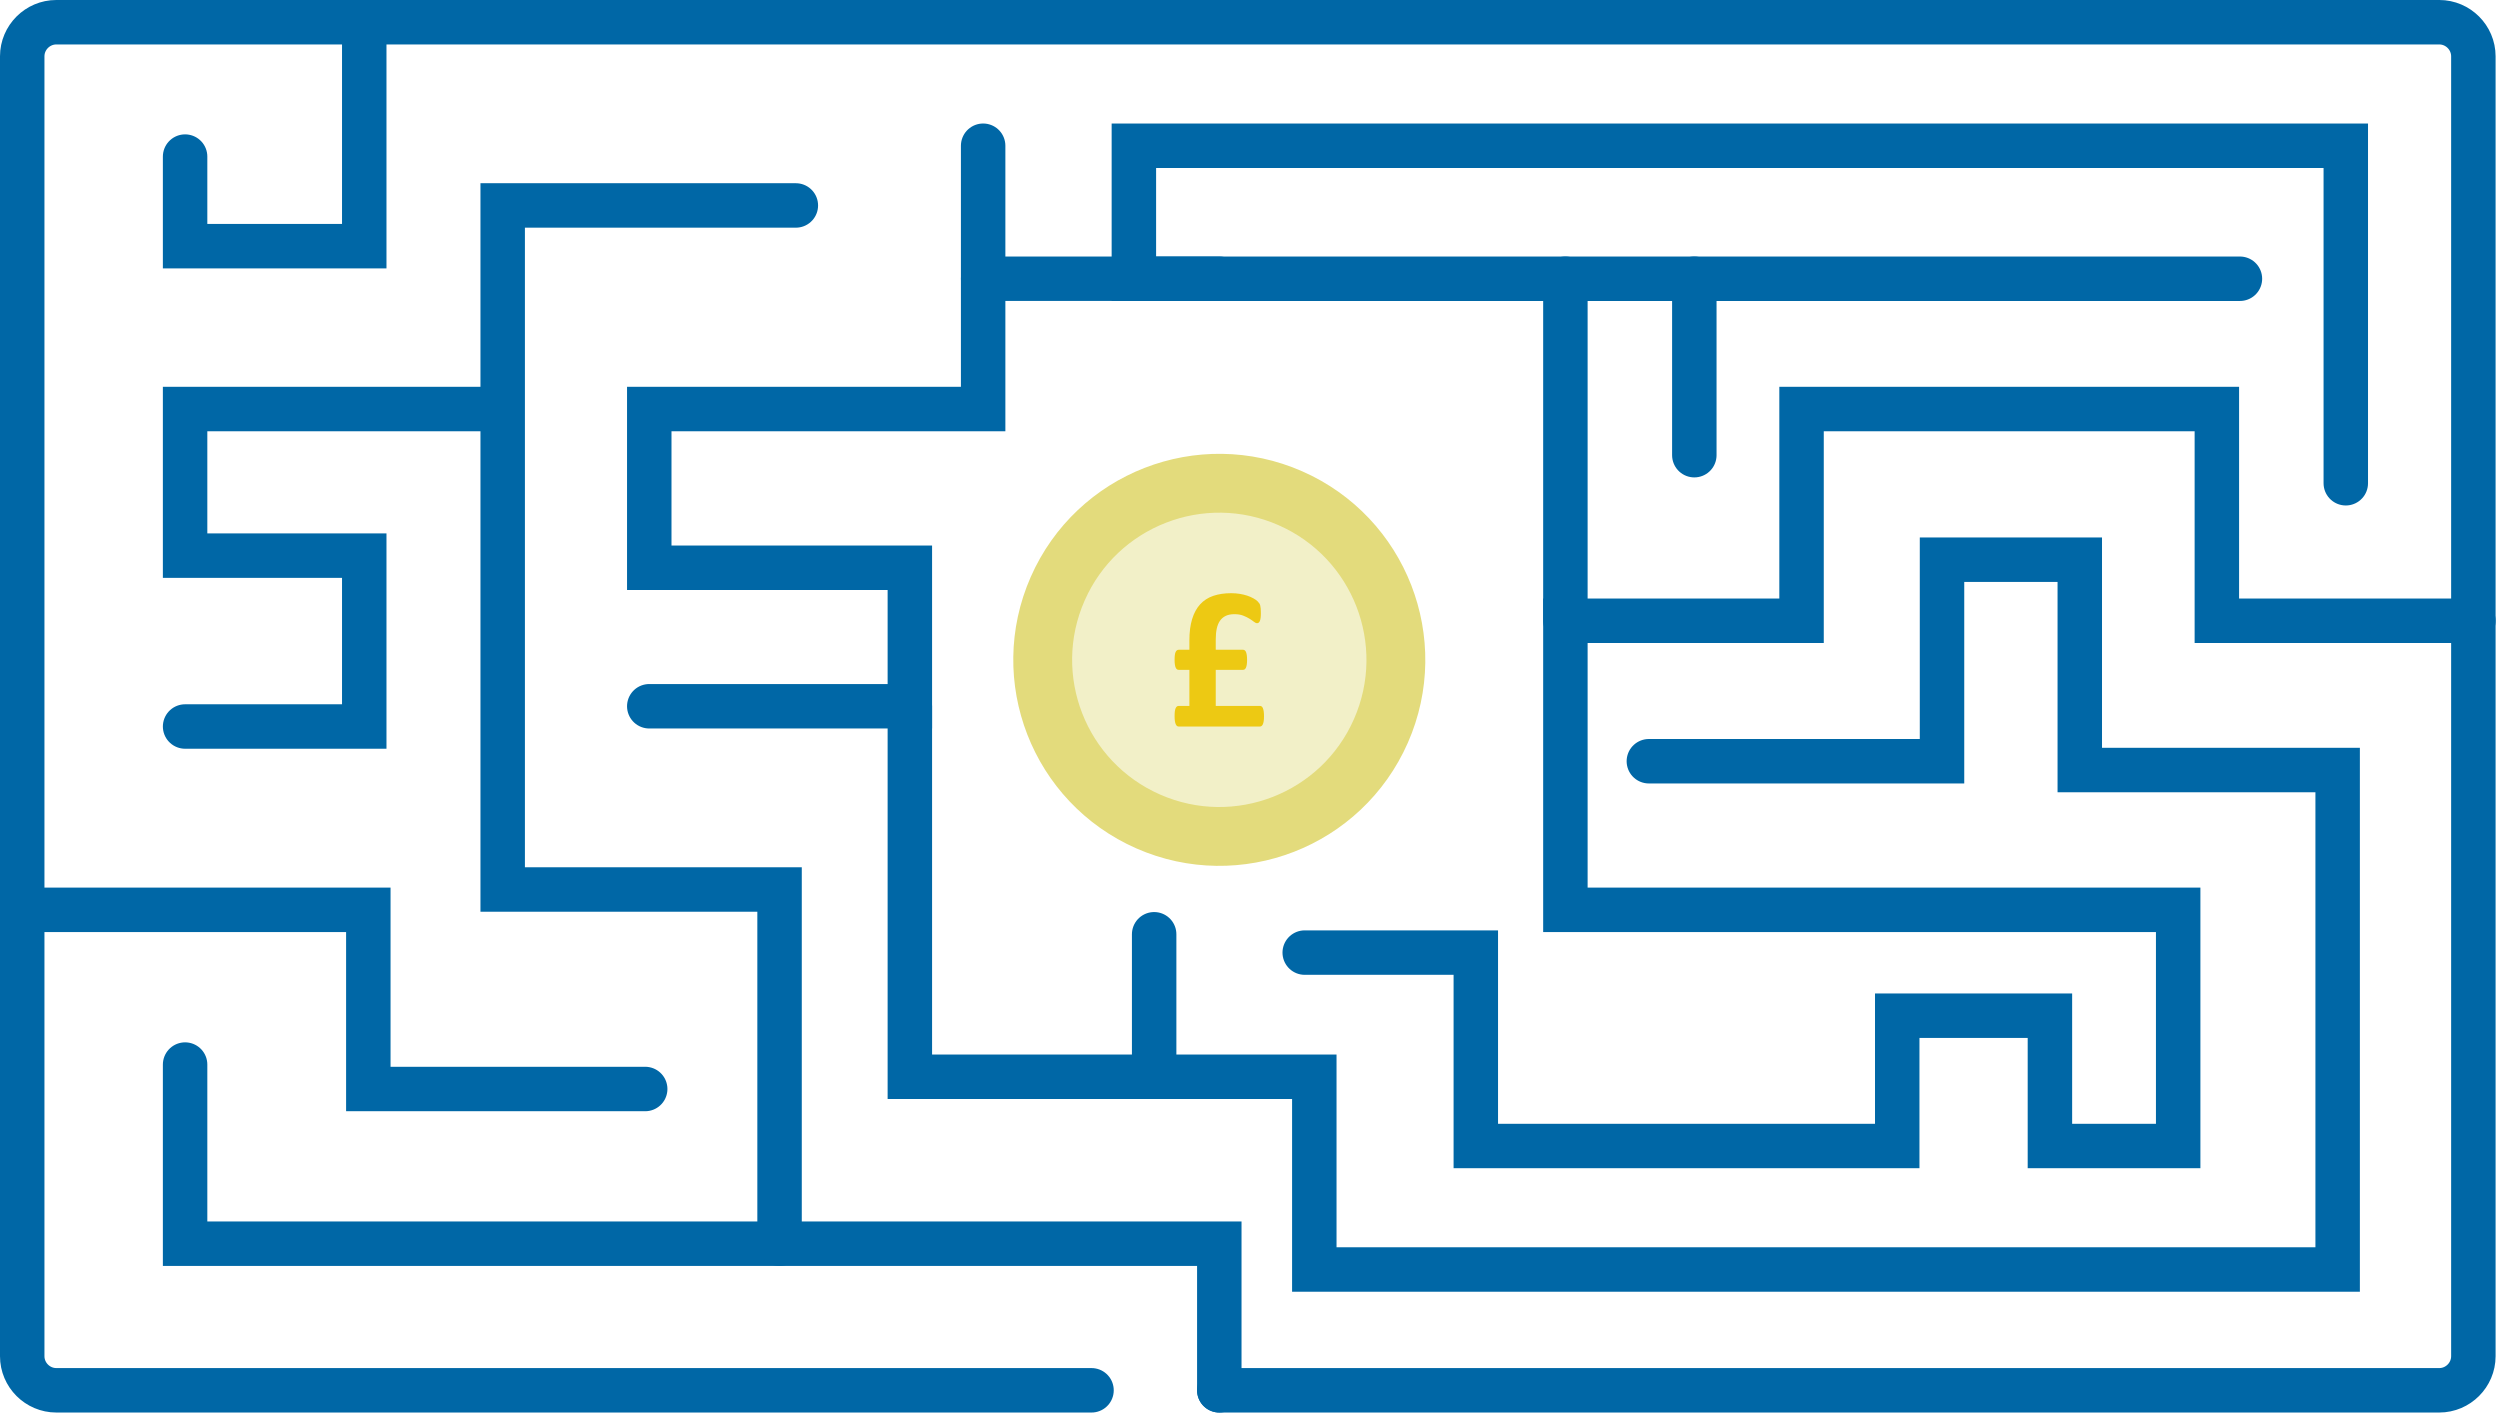
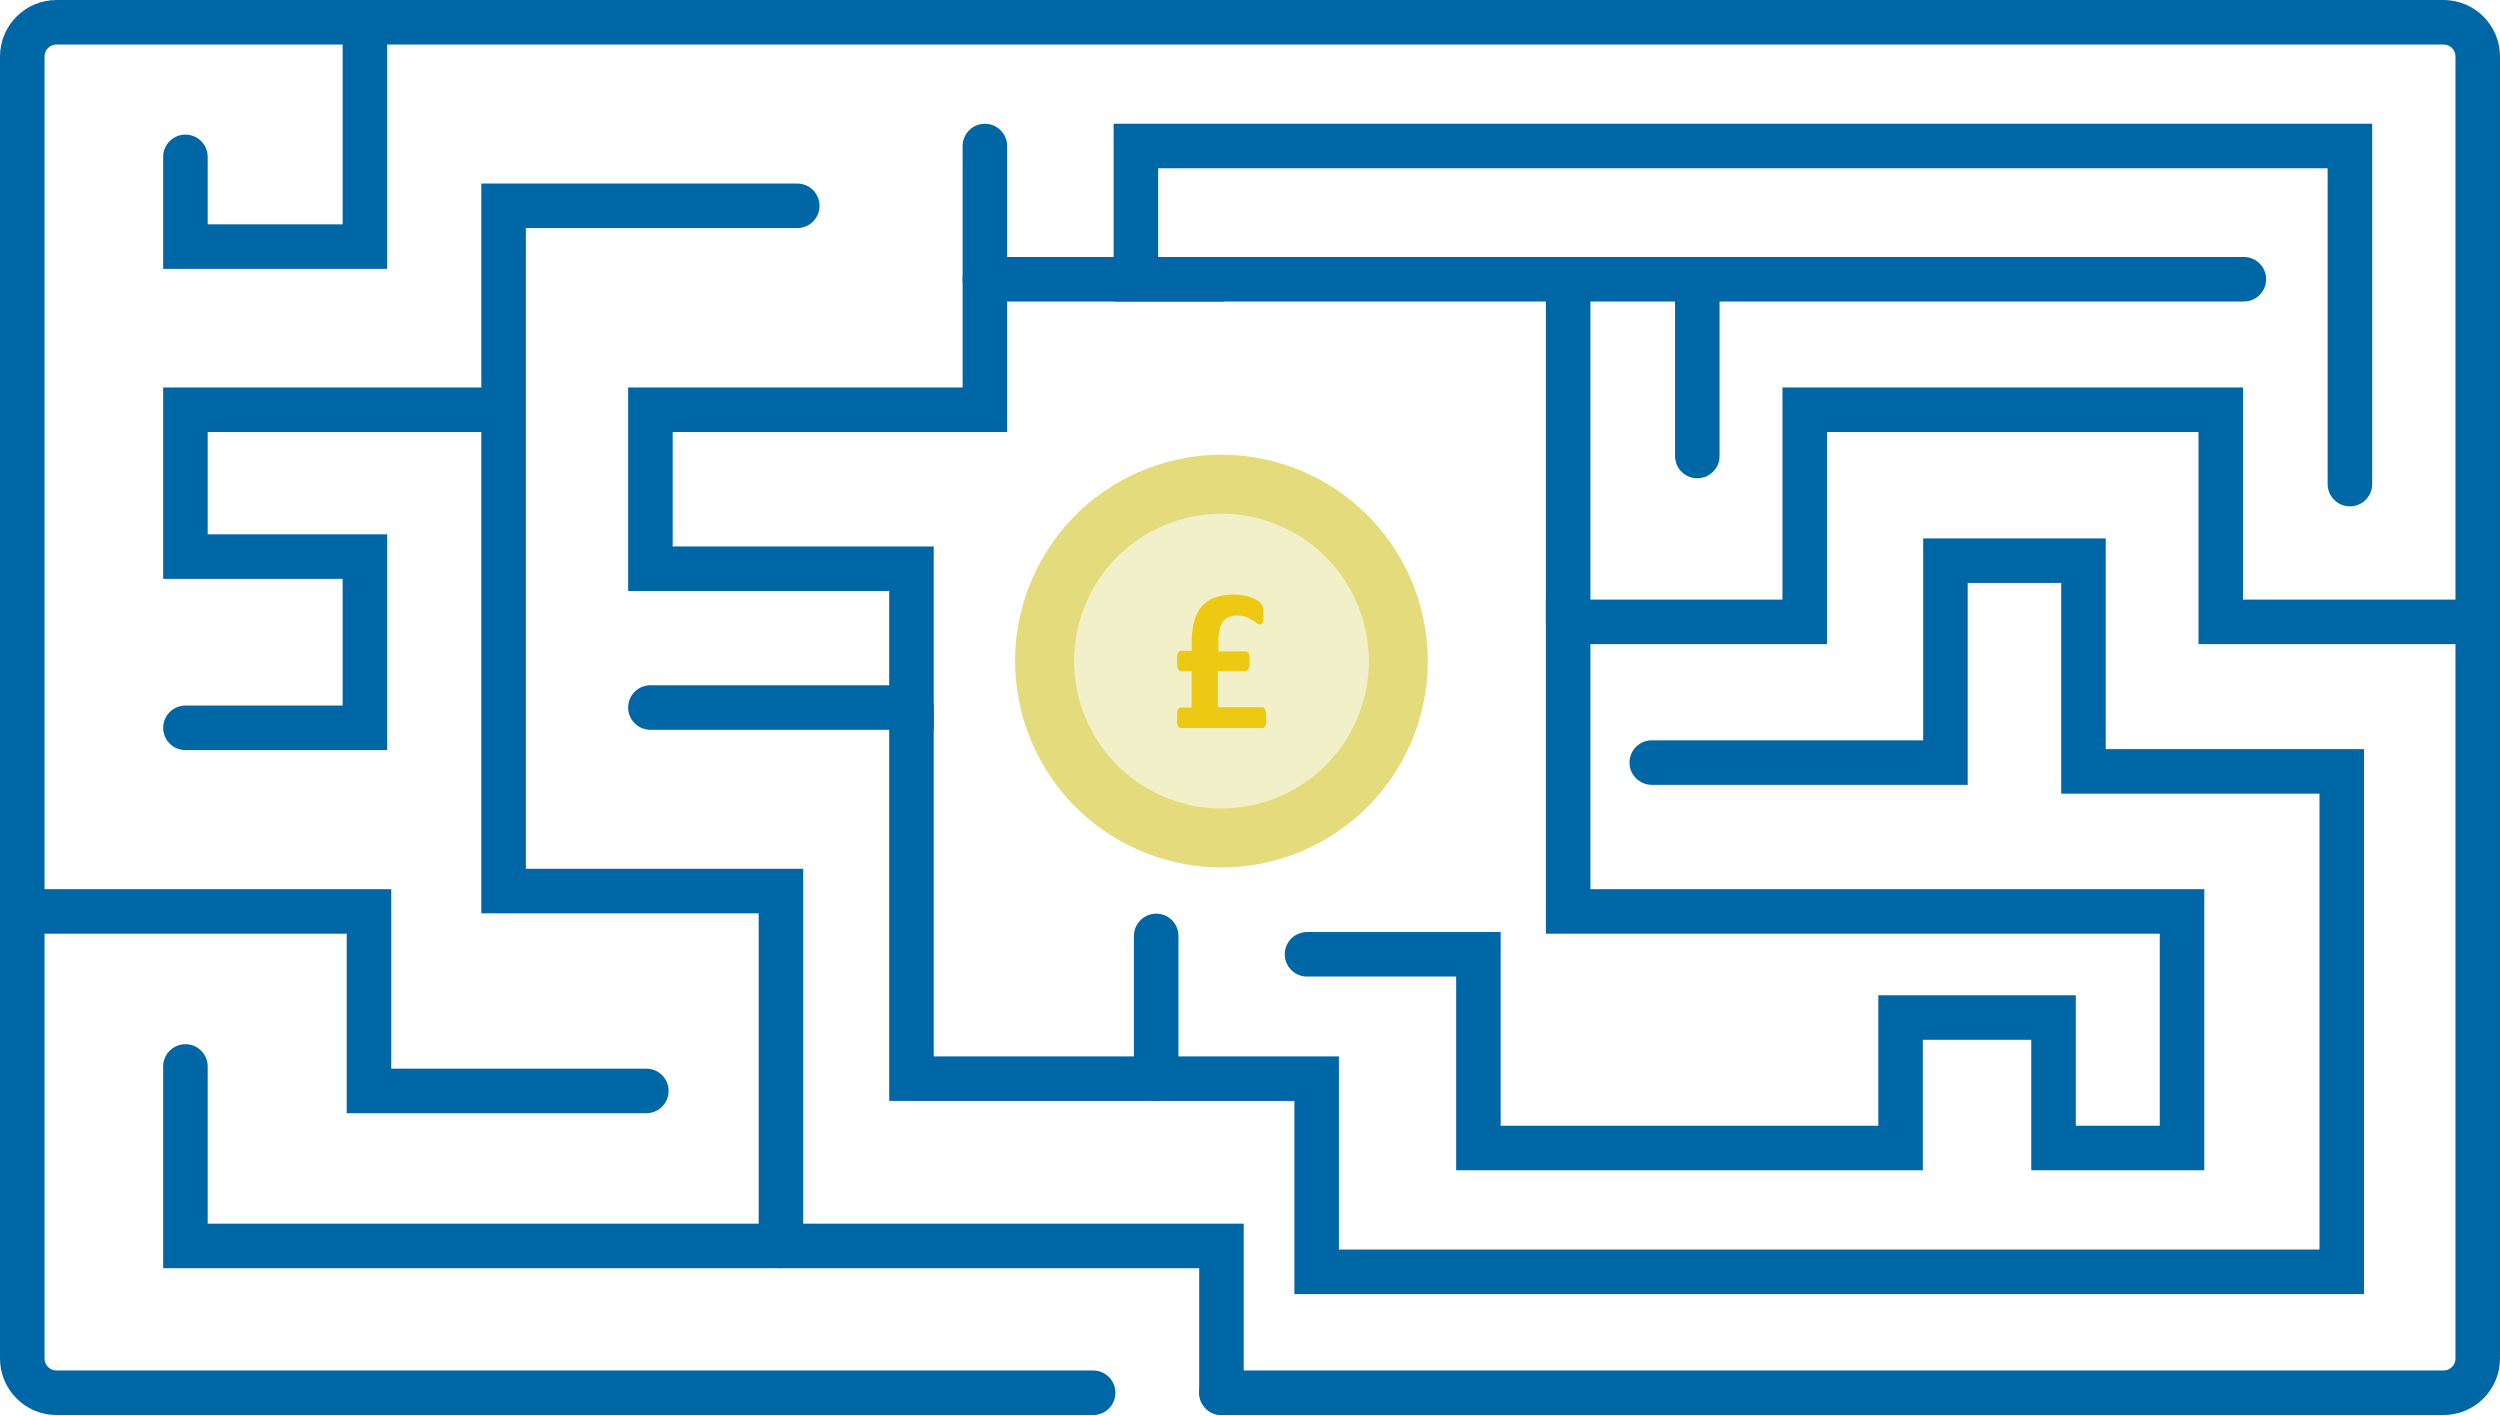
- <svg xmlns="http://www.w3.org/2000/svg" width="307px" height="174px" viewBox="0 0 307 174" version="1.1">
-   <defs />
-   <g id="Page-1" stroke="none" stroke-width="1" fill="none" fill-rule="evenodd">
-     <g transform="translate(2, 2)">
-       <path d="M132.038,168.729 L4.918,168.729 C2.614,168.729 0.729,166.844 0.729,164.541 L0.729,4.917 C0.729,2.614 2.614,0.729 4.918,0.729 L297.541,0.729 C299.845,0.729 301.729,2.614 301.729,4.917 L301.729,164.541 C301.729,166.844 299.845,168.729 297.541,168.729 L147.729,168.729" id="Stroke-1" stroke="#0067A6" stroke-width="5.459" stroke-linecap="round" />
-       <polyline id="Stroke-3" stroke="#0067A6" stroke-width="5.459" stroke-linecap="round" points="147.73 168.729 147.73 150.729 20.73 150.729 20.73 128.729" />
-       <polyline id="Stroke-5" stroke="#0067A6" stroke-width="5.459" stroke-linecap="round" points="0.73 109.729 43.23 109.729 43.23 131.729 77.23 131.729" />
-       <polyline id="Stroke-7" stroke="#0067A6" stroke-width="5.459" stroke-linecap="round" points="93.73 150.729 93.73 107.229 59.73 107.229 59.73 23.229 95.73 23.229" />
-       <polyline id="Stroke-9" stroke="#0067A6" stroke-width="5.459" stroke-linecap="round" points="58.73 48.229 20.73 48.229 20.73 66.229 42.73 66.229 42.73 87.215 20.73 87.215" />
-       <polyline id="Stroke-11" stroke="#0067A6" stroke-width="5.459" stroke-linecap="round" points="42.73 0.729 42.73 28.229 20.73 28.229 20.73 17.229" />
-       <polyline id="Stroke-13" stroke="#0067A6" stroke-width="5.459" stroke-linecap="round" points="118.73 15.896 118.73 48.229 77.73 48.229 77.73 67.722 109.73 67.722 109.73 84.729 77.73 84.729" />
-       <polyline id="Stroke-15" stroke="#0067A6" stroke-width="5.459" stroke-linecap="round" points="301.73 74.229 270.23 74.229 270.23 48.229 219.23 48.229 219.23 74.229 190.23 74.229 190.23 109.729 265.48 109.729 265.48 138.729 249.73 138.729 249.73 122.729 230.98 122.729 230.98 138.729 179.23 138.729 179.23 114.979 158.22 114.979" />
-       <polyline id="Stroke-17" stroke="#0067A6" stroke-width="5.459" stroke-linecap="round" points="200.48 91.479 236.48 91.479 236.48 66.729 253.397 66.729 253.397 92.562 285.063 92.562 285.063 153.896 159.397 153.896 159.397 130.229 128.23 130.229 109.73 130.229 109.73 84.729" />
-       <path d="M139.73,130.229 L139.73,112.729" id="Stroke-19" stroke="#0067A6" stroke-width="5.459" stroke-linecap="round" />
-       <polyline id="Stroke-21" stroke="#0067A6" stroke-width="5.459" stroke-linecap="round" points="286.063 57.343 286.063 15.897 137.24 15.897 137.24 32.23 273.063 32.23" />
-       <path d="M206.063,32.229 L206.063,53.896" id="Stroke-23" stroke="#0067A6" stroke-width="5.459" stroke-linecap="round" />
-       <path d="M190.23,74.229 L190.23,32.229" id="Stroke-25" stroke="#0067A6" stroke-width="5.459" stroke-linecap="round" />
-       <path d="M147.73,32.229 L118.73,32.229" id="Stroke-27" stroke="#0067A6" stroke-width="5.459" stroke-linecap="round" />
-       <path d="M167.576,87.757 C162.757,98.718 149.963,103.696 139.002,98.877 C128.041,94.057 123.062,81.264 127.883,70.302 C132.702,59.341 145.496,54.362 156.457,59.183 C167.418,64.003 172.396,76.796 167.576,87.757" id="Fill-29" fill="#F2F0C8" />
-       <path d="M167.576,87.757 C162.757,98.718 149.963,103.696 139.002,98.877 C128.041,94.057 123.062,81.264 127.883,70.302 C132.702,59.341 145.496,54.362 156.457,59.183 C167.418,64.003 172.396,76.796 167.576,87.757 Z" id="Stroke-31" stroke="#E3DB7C" stroke-width="7.227" />
-       <path d="M153.22,85.958 C153.22,86.19 153.207,86.388 153.183,86.55 C153.158,86.711 153.122,86.842 153.077,86.941 C153.032,87.041 152.98,87.111 152.921,87.153 C152.864,87.195 152.797,87.216 152.722,87.216 L142.738,87.216 C142.662,87.216 142.596,87.195 142.538,87.153 C142.48,87.111 142.428,87.041 142.382,86.941 C142.337,86.842 142.301,86.711 142.277,86.55 C142.252,86.388 142.24,86.19 142.24,85.958 C142.24,85.718 142.249,85.516 142.271,85.354 C142.291,85.192 142.324,85.062 142.37,84.962 C142.415,84.862 142.47,84.792 142.532,84.75 C142.594,84.709 142.662,84.688 142.738,84.688 L144.057,84.688 L144.057,80.256 L142.738,80.256 C142.662,80.256 142.596,80.237 142.538,80.2 C142.48,80.162 142.428,80.097 142.382,80.001 C142.337,79.905 142.301,79.778 142.277,79.621 C142.252,79.464 142.24,79.265 142.24,79.023 C142.24,78.791 142.249,78.596 142.271,78.438 C142.291,78.28 142.324,78.154 142.37,78.059 C142.415,77.963 142.47,77.895 142.532,77.854 C142.594,77.812 142.662,77.791 142.738,77.791 L144.057,77.791 L144.057,76.645 C144.057,75.633 144.169,74.759 144.393,74.024 C144.617,73.29 144.945,72.687 145.376,72.213 C145.808,71.74 146.343,71.394 146.983,71.174 C147.621,70.954 148.357,70.844 149.186,70.844 C149.551,70.844 149.903,70.871 150.239,70.925 C150.574,70.979 150.883,71.054 151.166,71.148 C151.448,71.244 151.703,71.356 151.932,71.485 C152.159,71.613 152.325,71.732 152.43,71.84 C152.533,71.948 152.608,72.037 152.654,72.107 C152.699,72.178 152.735,72.266 152.759,72.369 C152.784,72.473 152.803,72.6 152.816,72.749 C152.828,72.898 152.834,73.081 152.834,73.297 C152.834,73.529 152.824,73.724 152.803,73.882 C152.783,74.039 152.751,74.166 152.71,74.262 C152.668,74.356 152.618,74.426 152.56,74.467 C152.502,74.509 152.44,74.529 152.373,74.529 C152.257,74.529 152.126,74.471 151.982,74.354 C151.836,74.238 151.654,74.112 151.434,73.975 C151.213,73.838 150.954,73.712 150.656,73.595 C150.357,73.479 149.999,73.421 149.585,73.421 C149.169,73.421 148.817,73.489 148.527,73.626 C148.236,73.764 147.999,73.963 147.817,74.224 C147.634,74.485 147.501,74.81 147.418,75.195 C147.335,75.581 147.294,76.022 147.294,76.52 L147.294,77.791 L150.643,77.791 C150.718,77.791 150.786,77.812 150.849,77.854 C150.91,77.895 150.962,77.963 151.004,78.059 C151.045,78.154 151.078,78.28 151.104,78.438 C151.128,78.596 151.141,78.791 151.141,79.023 C151.141,79.265 151.128,79.464 151.104,79.621 C151.078,79.778 151.043,79.905 150.998,80.001 C150.952,80.097 150.901,80.162 150.842,80.2 C150.784,80.237 150.718,80.256 150.643,80.256 L147.294,80.256 L147.294,84.688 L152.722,84.688 C152.797,84.688 152.866,84.709 152.928,84.75 C152.99,84.792 153.041,84.862 153.083,84.962 C153.124,85.062 153.158,85.192 153.183,85.354 C153.207,85.516 153.22,85.718 153.22,85.958" id="Fill-33" fill="#EDC913" />
+ <svg xmlns="http://www.w3.org/2000/svg" id="Layer_1" data-name="Layer 1" viewBox="0 0 306.46 173.46">
+   <g id="Page-1">
+     <g>
+       <path id="Stroke-1" d="M134,170.73H6.92a4.2,4.2,0,0,1-4.19-4.19V6.92A4.2,4.2,0,0,1,6.92,2.73H299.54a4.2,4.2,0,0,1,4.19,4.19V166.54a4.2,4.2,0,0,1-4.19,4.19H149.73" transform="translate(0 0)" style="fill: none;stroke: #0067a6;stroke-linecap: round;stroke-width: 5.459px" />
+       <polyline id="Stroke-3" points="149.73 170.73 149.73 152.73 22.73 152.73 22.73 130.73" style="fill: none;stroke: #0067a6;stroke-linecap: round;stroke-width: 5.459px" />
+       <polyline id="Stroke-5" points="2.73 111.73 45.23 111.73 45.23 133.73 79.23 133.73" style="fill: none;stroke: #0067a6;stroke-linecap: round;stroke-width: 5.459px" />
+       <polyline id="Stroke-7" points="95.73 152.73 95.73 109.23 61.73 109.23 61.73 25.23 97.73 25.23" style="fill: none;stroke: #0067a6;stroke-linecap: round;stroke-width: 5.459px" />
+       <polyline id="Stroke-9" points="60.73 50.23 22.73 50.23 22.73 68.23 44.73 68.23 44.73 89.22 22.73 89.22" style="fill: none;stroke: #0067a6;stroke-linecap: round;stroke-width: 5.459px" />
+       <polyline id="Stroke-11" points="44.73 2.73 44.73 30.23 22.73 30.23 22.73 19.23" style="fill: none;stroke: #0067a6;stroke-linecap: round;stroke-width: 5.459px" />
+       <polyline id="Stroke-13" points="120.73 17.9 120.73 50.23 79.73 50.23 79.73 69.72 111.73 69.72 111.73 86.73 79.73 86.73" style="fill: none;stroke: #0067a6;stroke-linecap: round;stroke-width: 5.459px" />
+       <polyline id="Stroke-15" points="303.73 76.23 272.23 76.23 272.23 50.23 221.23 50.23 221.23 76.23 192.23 76.23 192.23 111.73 267.48 111.73 267.48 140.73 251.73 140.73 251.73 124.73 232.98 124.73 232.98 140.73 181.23 140.73 181.23 116.98 160.22 116.98" style="fill: none;stroke: #0067a6;stroke-linecap: round;stroke-width: 5.459px" />
+       <polyline id="Stroke-17" points="202.48 93.48 238.48 93.48 238.48 68.73 255.4 68.73 255.4 94.56 287.06 94.56 287.06 155.9 161.4 155.9 161.4 132.23 130.23 132.23 111.73 132.23 111.73 86.73" style="fill: none;stroke: #0067a6;stroke-linecap: round;stroke-width: 5.459px" />
+       <path id="Stroke-19" d="M141.73,132.23v-17.5" transform="translate(0 0)" style="fill: none;stroke: #0067a6;stroke-linecap: round;stroke-width: 5.459px" />
+       <polyline id="Stroke-21" points="288.06 59.34 288.06 17.9 139.24 17.9 139.24 34.23 275.06 34.23" style="fill: none;stroke: #0067a6;stroke-linecap: round;stroke-width: 5.459px" />
+       <path id="Stroke-23" d="M208.06,34.23V55.9" transform="translate(0 0)" style="fill: none;stroke: #0067a6;stroke-linecap: round;stroke-width: 5.459px" />
+       <path id="Stroke-25" d="M192.23,76.23v-42" transform="translate(0 0)" style="fill: none;stroke: #0067a6;stroke-linecap: round;stroke-width: 5.459px" />
+       <path id="Stroke-27" d="M149.73,34.23h-29" transform="translate(0 0)" style="fill: none;stroke: #0067a6;stroke-linecap: round;stroke-width: 5.459px" />
+       <path id="Fill-29" d="M169.58,89.76a21.68,21.68,0,1,1-11.12-28.57,21.68,21.68,0,0,1,11.12,28.57" transform="translate(0 0)" style="fill: #f2f0c8" />
+       <path id="Stroke-31" d="M169.58,89.76a21.68,21.68,0,1,1-11.12-28.57A21.68,21.68,0,0,1,169.58,89.76Z" transform="translate(0 0)" style="fill: none;stroke: #e3db7c;stroke-width: 7.227px" />
+       <path id="Fill-33" d="M155.22,88a4.12,4.12,0,0,1,0,.59,1.53,1.53,0,0,1-.11.39.51.51,0,0,1-.16.21.33.33,0,0,1-.2.06h-10a.33.33,0,0,1-.2-.06.53.53,0,0,1-.16-.21,1.49,1.49,0,0,1-.1-.39,4,4,0,0,1,0-.59,4.66,4.66,0,0,1,0-.6,1.34,1.34,0,0,1,.1-.39.49.49,0,0,1,.16-.21.36.36,0,0,1,.21-.06h1.32V82.26h-1.32a.36.36,0,0,1-.2-.06.47.47,0,0,1-.16-.2,1.41,1.41,0,0,1-.1-.38,3.93,3.93,0,0,1,0-.6,4.39,4.39,0,0,1,0-.59,1.24,1.24,0,0,1,.1-.38.48.48,0,0,1,.16-.21.36.36,0,0,1,.21-.06h1.32V78.64a9,9,0,0,1,.34-2.62,4.67,4.67,0,0,1,1-1.81,3.81,3.81,0,0,1,1.61-1,6.76,6.76,0,0,1,2.2-.33,6.64,6.64,0,0,1,1.05.08,5.94,5.94,0,0,1,.93.22,4.53,4.53,0,0,1,.77.34,2.25,2.25,0,0,1,.5.35,2.07,2.07,0,0,1,.22.27.85.85,0,0,1,.1.26,2.64,2.64,0,0,1,.06.38c0,.15,0,.33,0,.55a4.56,4.56,0,0,1,0,.58,1.45,1.45,0,0,1-.09.38.49.49,0,0,1-.15.21.31.31,0,0,1-.19.06.65.65,0,0,1-.39-.18,5.93,5.93,0,0,0-.55-.38,4.82,4.82,0,0,0-.78-.38,3,3,0,0,0-1.07-.17,2.46,2.46,0,0,0-1.06.21,1.78,1.78,0,0,0-.71.6,2.65,2.65,0,0,0-.4,1,6.34,6.34,0,0,0-.12,1.32v1.27h3.35a.36.36,0,0,1,.21.06.46.46,0,0,1,.15.21,1.66,1.66,0,0,1,.1.38,4,4,0,0,1,0,.59,4.06,4.06,0,0,1,0,.6A1.49,1.49,0,0,1,153,82a.47.47,0,0,1-.16.2.36.36,0,0,1-.2.06h-3.35v4.43h5.43a.37.37,0,0,1,.21.06.46.46,0,0,1,.15.21,1.76,1.76,0,0,1,.1.39,4.22,4.22,0,0,1,0,.6" transform="translate(0 0)" style="fill: #edc913" />
    </g>
  </g>
</svg>
